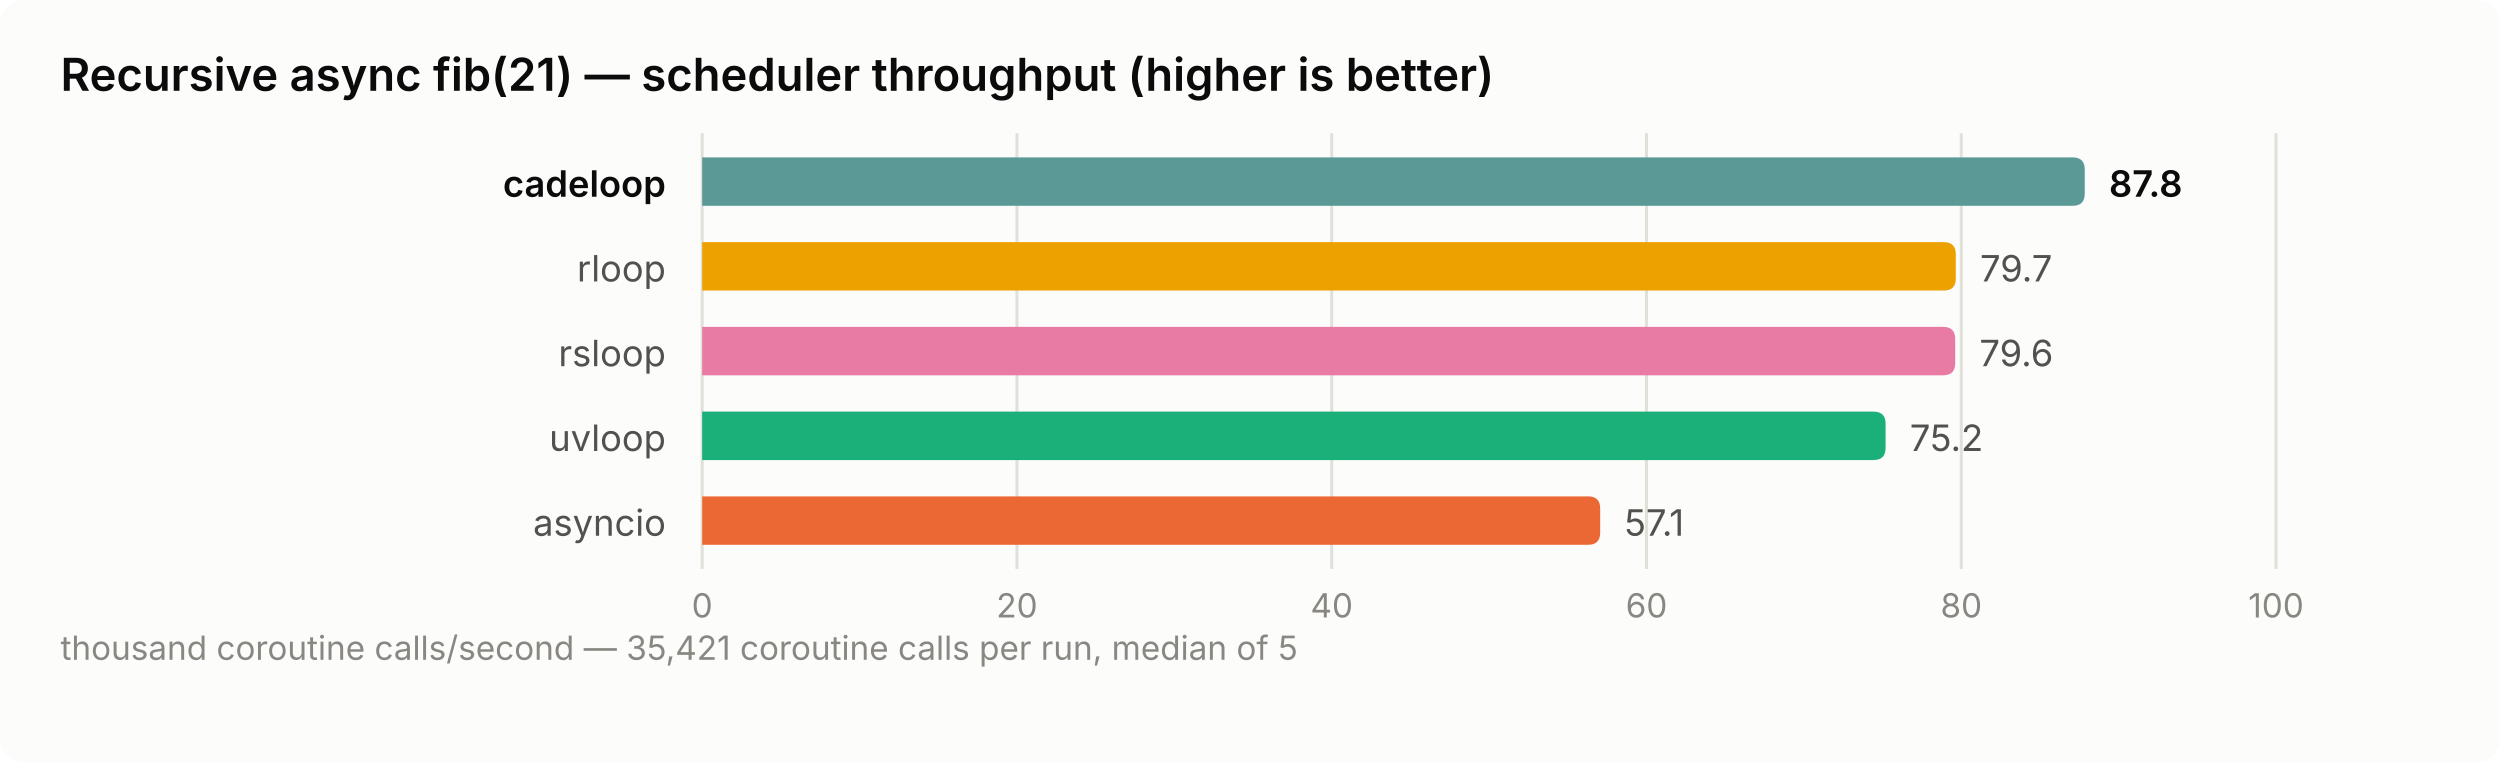
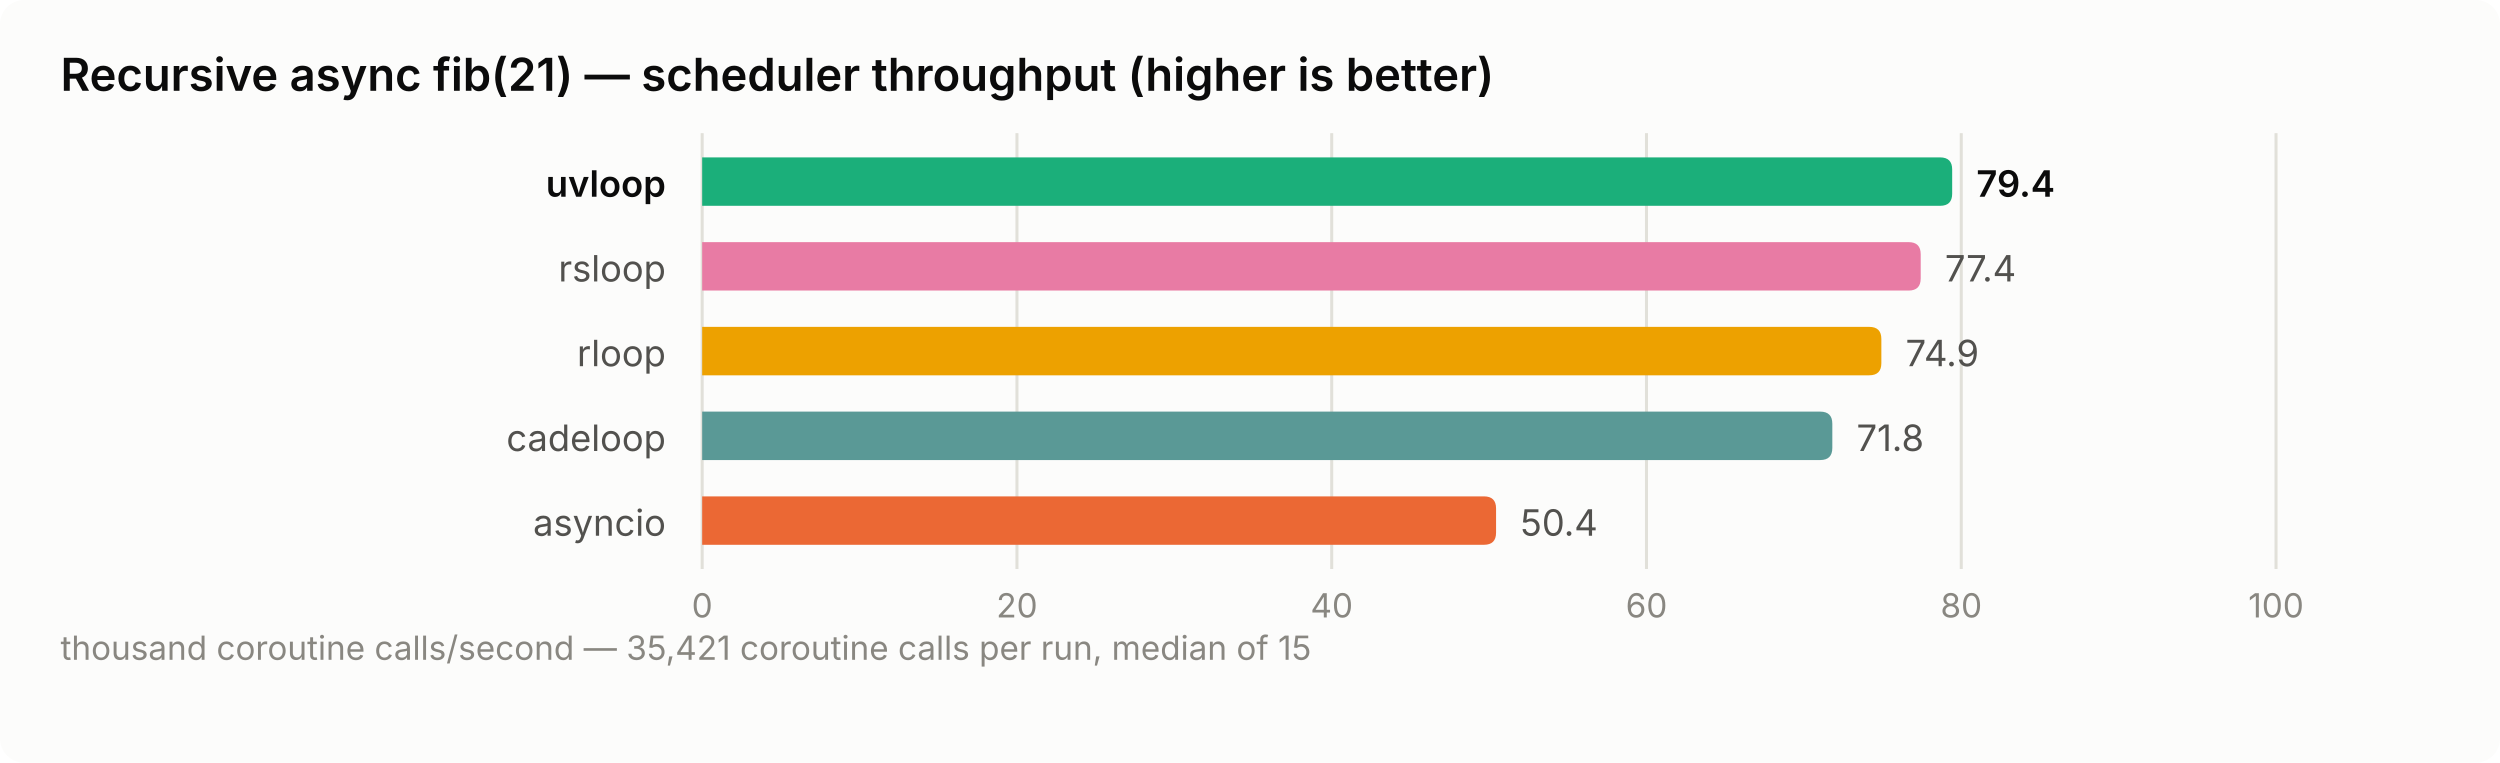
<svg xmlns="http://www.w3.org/2000/svg" viewBox="0 0 826 252" width="826" height="252" font-family="system-ui, -apple-system, 'Segoe UI', sans-serif">
  <rect width="826" height="252" fill="#fcfcfb" rx="8" />
  <text x="20" y="30" font-size="15" font-weight="600" fill="#0b0b0b">Recursive async fib(21) — scheduler throughput (higher is better)</text>
  <line x1="232.0" y1="44" x2="232.0" y2="188" stroke="#e1e0d9" stroke-width="1" />
  <text x="232.0" y="204" font-size="11" fill="#898781" text-anchor="middle">0</text>
  <line x1="336.0" y1="44" x2="336.0" y2="188" stroke="#e1e0d9" stroke-width="1" />
  <text x="336.0" y="204" font-size="11" fill="#898781" text-anchor="middle">20</text>
  <line x1="440.0" y1="44" x2="440.0" y2="188" stroke="#e1e0d9" stroke-width="1" />
  <text x="440.0" y="204" font-size="11" fill="#898781" text-anchor="middle">40</text>
  <line x1="544.0" y1="44" x2="544.0" y2="188" stroke="#e1e0d9" stroke-width="1" />
  <text x="544.0" y="204" font-size="11" fill="#898781" text-anchor="middle">60</text>
  <line x1="648.0" y1="44" x2="648.0" y2="188" stroke="#e1e0d9" stroke-width="1" />
  <text x="648.0" y="204" font-size="11" fill="#898781" text-anchor="middle">80</text>
  <line x1="752.0" y1="44" x2="752.0" y2="188" stroke="#e1e0d9" stroke-width="1" />
  <text x="752.0" y="204" font-size="11" fill="#898781" text-anchor="middle">100</text>
-   <text x="220" y="65" font-size="12" font-weight="600" fill="#0b0b0b" text-anchor="end">cadeloop</text>
-   <path d="M232.0,52.0 h452.8 q4.0,0 4.0,4.0 v8.0 q0,4.0 -4.0,4.0 h-452.8 z" fill="#5a9996" />
+   <text x="220" y="65" font-size="12" font-weight="600" fill="#0b0b0b" text-anchor="end">uvloop</text>
+   <path d="M232.0,52.0 h409.0 q4.0,0 4.0,4.0 v8.0 q0,4.0 -4.0,4.0 h-409.0 z" fill="#1baf7a" />
  <rect x="232.0" y="51.0" width="0" height="0" fill="#fcfcfb" />
-   <text x="696.8" y="65" font-size="12" font-weight="600" fill="#0b0b0b">87.8</text>
-   <text x="220" y="93" font-size="12" font-weight="400" fill="#52514e" text-anchor="end">rloop</text>
-   <path d="M232.0,80.0 h410.2 q4.0,0 4.0,4.0 v8.0 q0,4.0 -4.0,4.0 h-410.2 z" fill="#eda100" />
+   <text x="653.0" y="65" font-size="12" font-weight="600" fill="#0b0b0b">79.4</text>
+   <text x="220" y="93" font-size="12" font-weight="400" fill="#52514e" text-anchor="end">rsloop</text>
+   <path d="M232.0,80.0 h398.6 q4.0,0 4.0,4.0 v8.0 q0,4.0 -4.0,4.0 h-398.6 z" fill="#e87ba4" />
  <rect x="232.0" y="79.0" width="0" height="0" fill="#fcfcfb" />
-   <text x="654.2" y="93" font-size="12" font-weight="400" fill="#52514e">79.7</text>
-   <text x="220" y="121" font-size="12" font-weight="400" fill="#52514e" text-anchor="end">rsloop</text>
-   <path d="M232.0,108.0 h410.0 q4.0,0 4.0,4.0 v8.0 q0,4.0 -4.0,4.0 h-410.0 z" fill="#e87ba4" />
+   <text x="642.6" y="93" font-size="12" font-weight="400" fill="#52514e">77.4</text>
+   <text x="220" y="121" font-size="12" font-weight="400" fill="#52514e" text-anchor="end">rloop</text>
+   <path d="M232.0,108.0 h385.6 q4.0,0 4.0,4.0 v8.0 q0,4.0 -4.0,4.0 h-385.6 z" fill="#eda100" />
  <rect x="232.0" y="107.0" width="0" height="0" fill="#fcfcfb" />
-   <text x="654.0" y="121" font-size="12" font-weight="400" fill="#52514e">79.6</text>
-   <text x="220" y="149" font-size="12" font-weight="400" fill="#52514e" text-anchor="end">uvloop</text>
-   <path d="M232.0,136.0 h387.0 q4.0,0 4.0,4.0 v8.0 q0,4.0 -4.0,4.0 h-387.0 z" fill="#1baf7a" />
+   <text x="629.6" y="121" font-size="12" font-weight="400" fill="#52514e">74.9</text>
+   <text x="220" y="149" font-size="12" font-weight="400" fill="#52514e" text-anchor="end">cadeloop</text>
+   <path d="M232.0,136.0 h369.4 q4.0,0 4.0,4.0 v8.0 q0,4.0 -4.0,4.0 h-369.4 z" fill="#5a9996" />
  <rect x="232.0" y="135.0" width="0" height="0" fill="#fcfcfb" />
-   <text x="631.0" y="149" font-size="12" font-weight="400" fill="#52514e">75.2</text>
+   <text x="613.4" y="149" font-size="12" font-weight="400" fill="#52514e">71.8</text>
  <text x="220" y="177" font-size="12" font-weight="400" fill="#52514e" text-anchor="end">asyncio</text>
-   <path d="M232.0,164.0 h292.7 q4.0,0 4.0,4.0 v8.0 q0,4.0 -4.0,4.0 h-292.7 z" fill="#eb6834" />
+   <path d="M232.0,164.0 h258.3 q4.0,0 4.0,4.0 v8.0 q0,4.0 -4.0,4.0 h-258.3 z" fill="#eb6834" />
  <rect x="232.0" y="163.0" width="0" height="0" fill="#fcfcfb" />
-   <text x="536.7" y="177" font-size="12" font-weight="400" fill="#52514e">57.1</text>
-   <text x="20" y="218" font-size="11" fill="#898781">thousand coroutine calls/second — 35,421 coroutine calls per run, median of 5</text>
+   <text x="502.3" y="177" font-size="12" font-weight="400" fill="#52514e">50.4</text>
+   <text x="20" y="218" font-size="11" fill="#898781">thousand coroutine calls/second — 35,421 coroutine calls per run, median of 15</text>
</svg>
